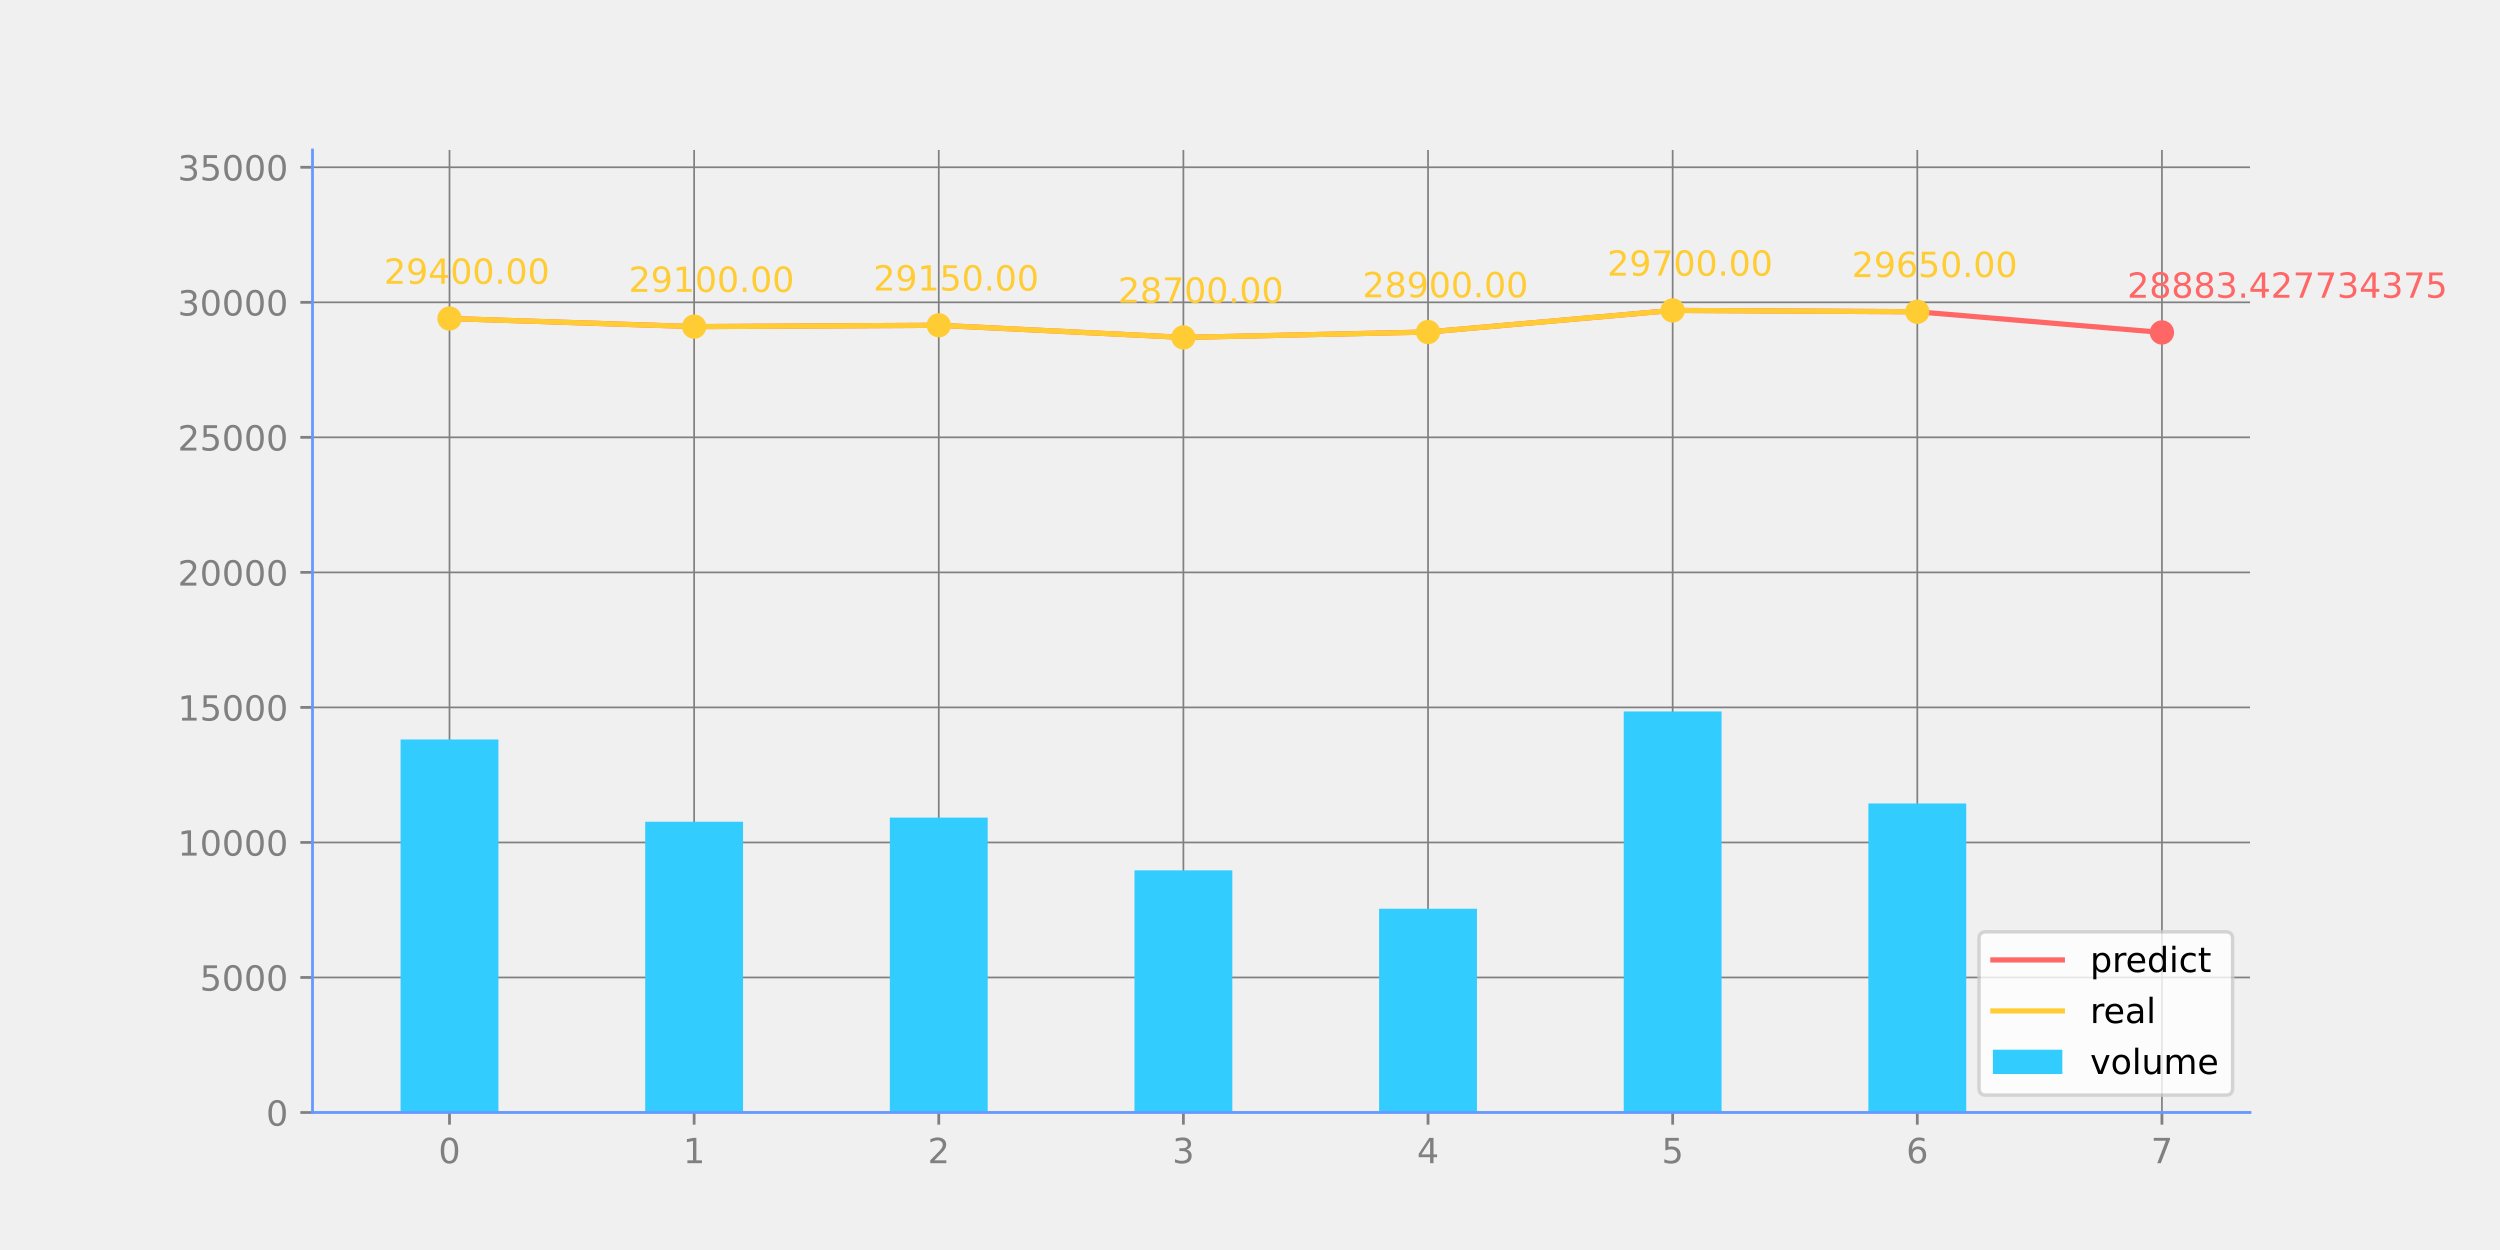
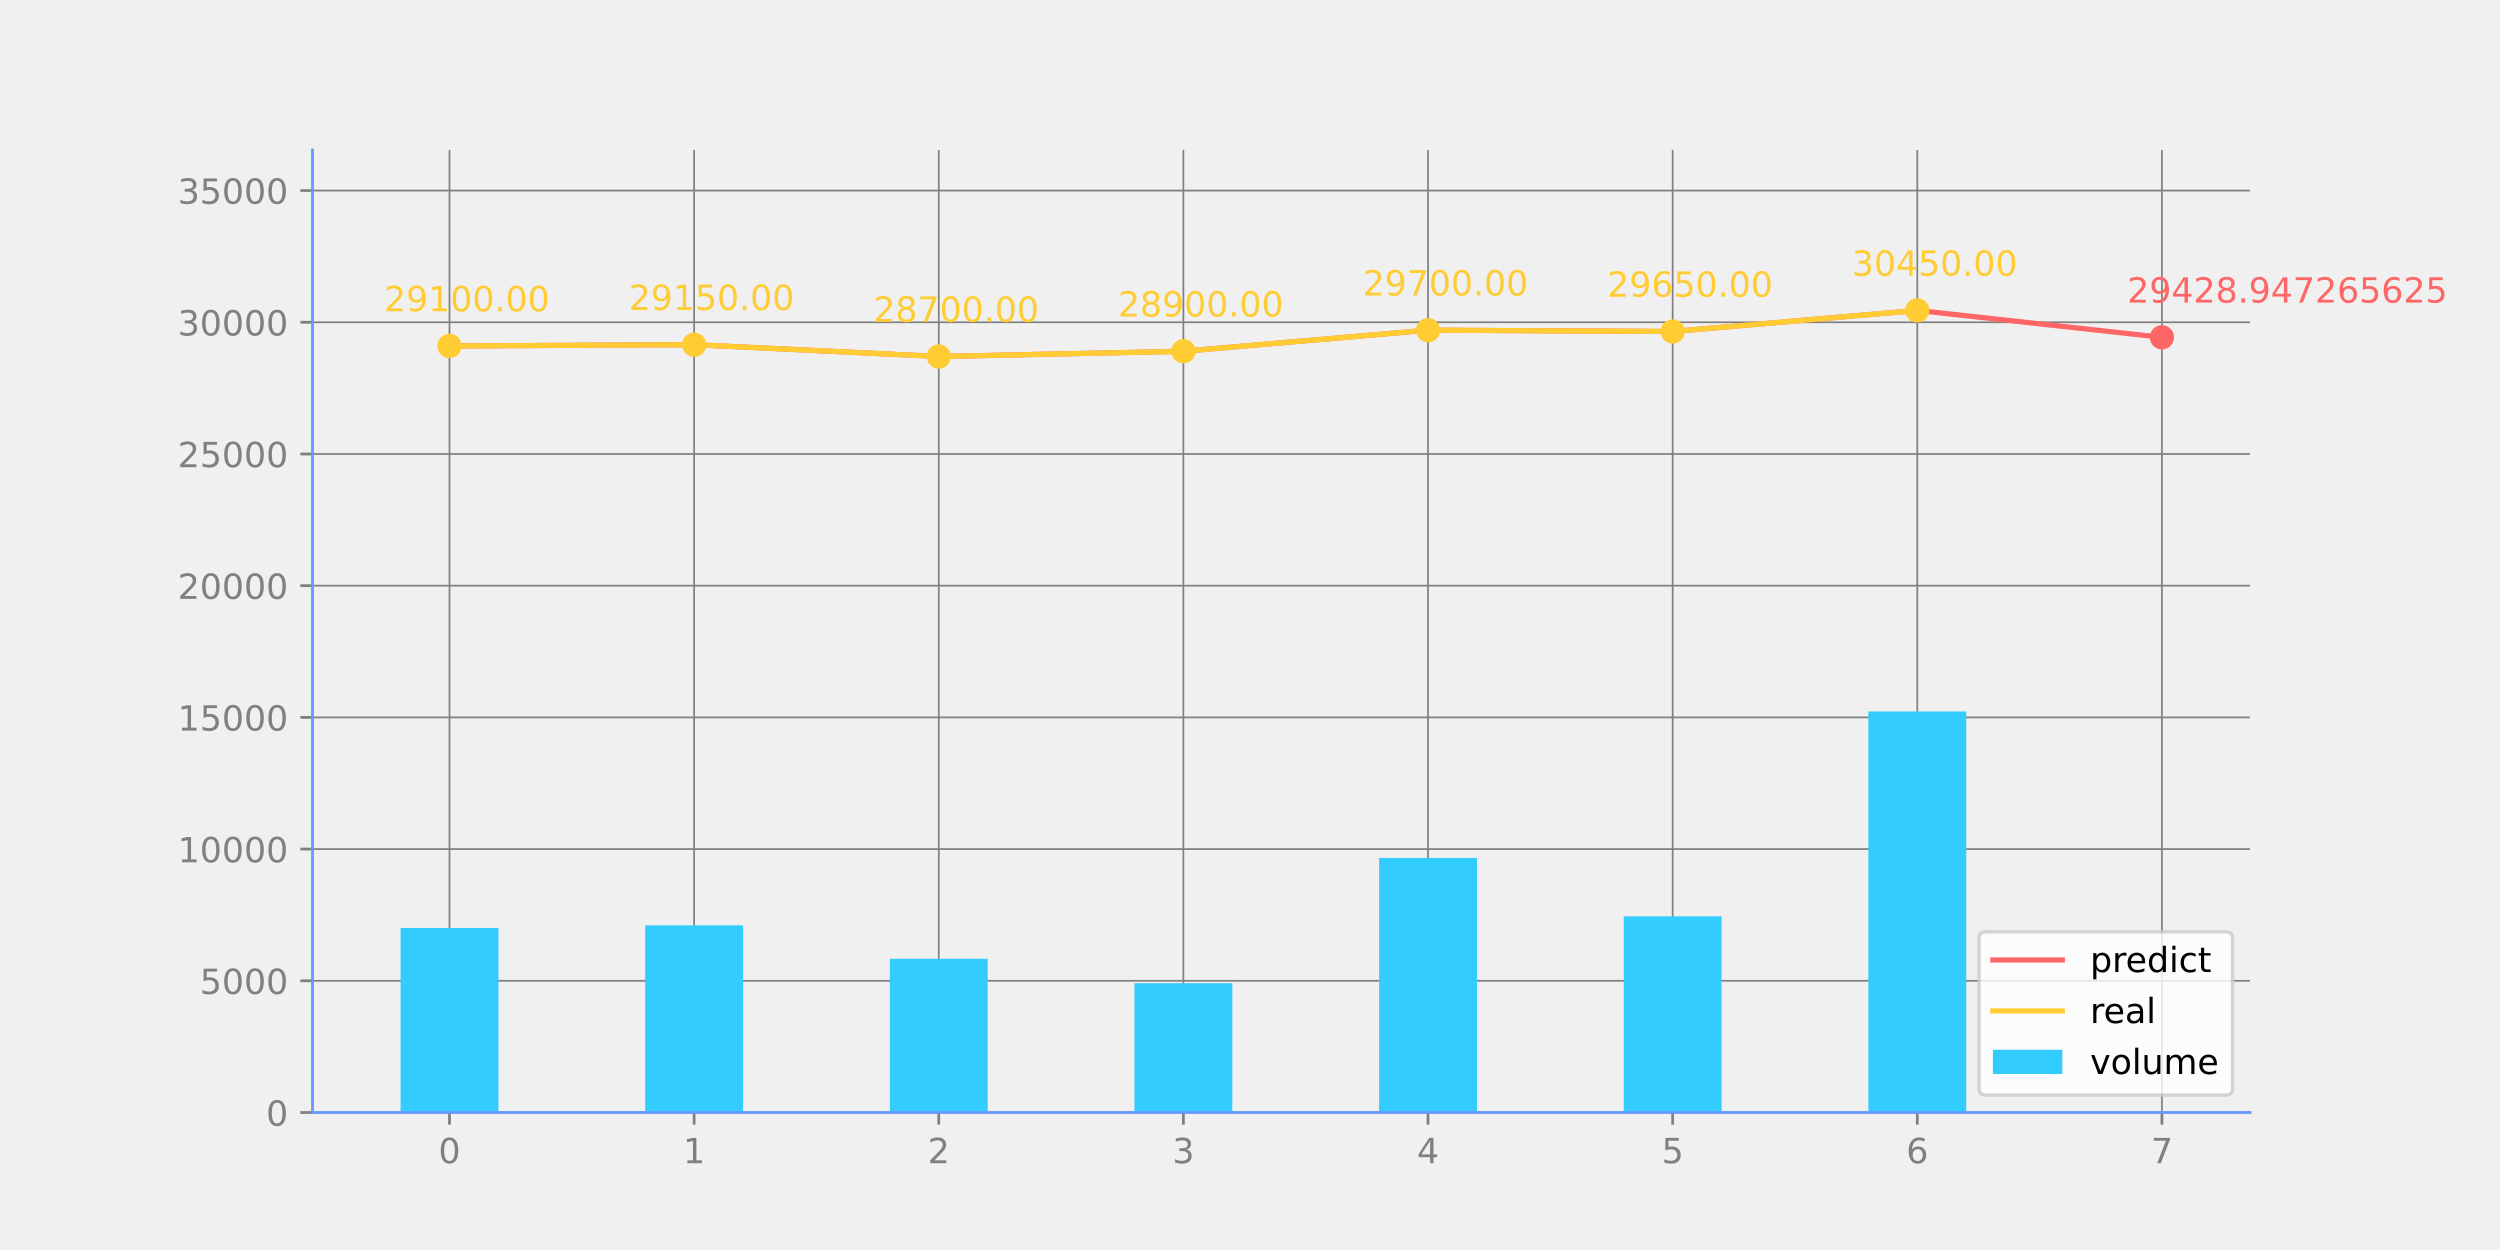
<svg xmlns="http://www.w3.org/2000/svg" xmlns:xlink="http://www.w3.org/1999/xlink" width="720pt" height="360pt" viewBox="0 0 720 360" version="1.1">
  <defs>
    <style type="text/css">*{stroke-linejoin: round; stroke-linecap: butt}</style>
  </defs>
  <g id="figure_1">
    <g id="patch_1">
      <path d="M 0 360  L 720 360  L 720 0  L 0 0  L 0 360  z " style="fill: none" />
    </g>
    <g id="axes_1">
      <g id="patch_2">
        <path d="M 90 320.4  L 648 320.4  L 648 43.2  L 90 43.2  L 90 320.4  z " style="fill: none" />
      </g>
      <g id="matplotlib.axis_1">
        <g id="xtick_1">
          <g id="line2d_1">
-             <path d="M 129.455 320.4  L 129.455 43.2  " clip-path="url(#pb9c24e5c4b)" style="fill: none; stroke: #808080; stroke-width: 0.5; stroke-linecap: square" />
+             <path d="M 129.455 320.4  L 129.455 43.2  " clip-path="url(#p529d325d0b)" style="fill: none; stroke: #808080; stroke-width: 0.5; stroke-linecap: square" />
          </g>
          <g id="line2d_2">
            <defs>
-               <path id="mbe46d0d489" d="M 0 0  L 0 3.5  " style="stroke: #808080; stroke-width: 0.8" />
+               <path id="m76a4ba7c9e" d="M 0 0  L 0 3.5  " style="stroke: #808080; stroke-width: 0.8" />
            </defs>
            <g>
-               <use xlink:href="#mbe46d0d489" x="129.455" y="320.4" style="fill: #808080; stroke: #808080; stroke-width: 0.8" />
+               <use xlink:href="#m76a4ba7c9e" x="129.455" y="320.4" style="fill: #808080; stroke: #808080; stroke-width: 0.8" />
            </g>
          </g>
          <g id="text_1">
            <g style="fill: #808080" transform="translate(126.2733 334.9984) scale(0.1 -0.1)">
              <defs>
                <path id="DejaVuSans-30" d="M 2034 4250  Q 1547 4250 1301 3770  Q 1056 3291 1056 2328  Q 1056 1369 1301 889  Q 1547 409 2034 409  Q 2525 409 2770 889  Q 3016 1369 3016 2328  Q 3016 3291 2770 3770  Q 2525 4250 2034 4250  z M 2034 4750  Q 2819 4750 3233 4129  Q 3647 3509 3647 2328  Q 3647 1150 3233 529  Q 2819 -91 2034 -91  Q 1250 -91 836 529  Q 422 1150 422 2328  Q 422 3509 836 4129  Q 1250 4750 2034 4750  z " transform="scale(0.015625)" />
              </defs>
              <use xlink:href="#DejaVuSans-30" />
            </g>
          </g>
        </g>
        <g id="xtick_2">
          <g id="line2d_3">
-             <path d="M 199.909 320.4  L 199.909 43.2  " clip-path="url(#pb9c24e5c4b)" style="fill: none; stroke: #808080; stroke-width: 0.5; stroke-linecap: square" />
+             <path d="M 199.909 320.4  L 199.909 43.2  " clip-path="url(#p529d325d0b)" style="fill: none; stroke: #808080; stroke-width: 0.5; stroke-linecap: square" />
          </g>
          <g id="line2d_4">
            <g>
-               <use xlink:href="#mbe46d0d489" x="199.909" y="320.4" style="fill: #808080; stroke: #808080; stroke-width: 0.8" />
+               <use xlink:href="#m76a4ba7c9e" x="199.909" y="320.4" style="fill: #808080; stroke: #808080; stroke-width: 0.8" />
            </g>
          </g>
          <g id="text_2">
            <g style="fill: #808080" transform="translate(196.7278 334.9984) scale(0.1 -0.1)">
              <defs>
                <path id="DejaVuSans-31" d="M 794 531  L 1825 531  L 1825 4091  L 703 3866  L 703 4441  L 1819 4666  L 2450 4666  L 2450 531  L 3481 531  L 3481 0  L 794 0  L 794 531  z " transform="scale(0.015625)" />
              </defs>
              <use xlink:href="#DejaVuSans-31" />
            </g>
          </g>
        </g>
        <g id="xtick_3">
          <g id="line2d_5">
-             <path d="M 270.364 320.4  L 270.364 43.2  " clip-path="url(#pb9c24e5c4b)" style="fill: none; stroke: #808080; stroke-width: 0.5; stroke-linecap: square" />
+             <path d="M 270.364 320.4  L 270.364 43.2  " clip-path="url(#p529d325d0b)" style="fill: none; stroke: #808080; stroke-width: 0.5; stroke-linecap: square" />
          </g>
          <g id="line2d_6">
            <g>
-               <use xlink:href="#mbe46d0d489" x="270.364" y="320.4" style="fill: #808080; stroke: #808080; stroke-width: 0.8" />
+               <use xlink:href="#m76a4ba7c9e" x="270.364" y="320.4" style="fill: #808080; stroke: #808080; stroke-width: 0.8" />
            </g>
          </g>
          <g id="text_3">
            <g style="fill: #808080" transform="translate(267.1824 334.9984) scale(0.1 -0.1)">
              <defs>
                <path id="DejaVuSans-32" d="M 1228 531  L 3431 531  L 3431 0  L 469 0  L 469 531  Q 828 903 1448 1529  Q 2069 2156 2228 2338  Q 2531 2678 2651 2914  Q 2772 3150 2772 3378  Q 2772 3750 2511 3984  Q 2250 4219 1831 4219  Q 1534 4219 1204 4116  Q 875 4013 500 3803  L 500 4441  Q 881 4594 1212 4672  Q 1544 4750 1819 4750  Q 2544 4750 2975 4387  Q 3406 4025 3406 3419  Q 3406 3131 3298 2873  Q 3191 2616 2906 2266  Q 2828 2175 2409 1742  Q 1991 1309 1228 531  z " transform="scale(0.015625)" />
              </defs>
              <use xlink:href="#DejaVuSans-32" />
            </g>
          </g>
        </g>
        <g id="xtick_4">
          <g id="line2d_7">
-             <path d="M 340.818 320.4  L 340.818 43.2  " clip-path="url(#pb9c24e5c4b)" style="fill: none; stroke: #808080; stroke-width: 0.5; stroke-linecap: square" />
+             <path d="M 340.818 320.4  L 340.818 43.2  " clip-path="url(#p529d325d0b)" style="fill: none; stroke: #808080; stroke-width: 0.5; stroke-linecap: square" />
          </g>
          <g id="line2d_8">
            <g>
-               <use xlink:href="#mbe46d0d489" x="340.818" y="320.4" style="fill: #808080; stroke: #808080; stroke-width: 0.8" />
+               <use xlink:href="#m76a4ba7c9e" x="340.818" y="320.4" style="fill: #808080; stroke: #808080; stroke-width: 0.8" />
            </g>
          </g>
          <g id="text_4">
            <g style="fill: #808080" transform="translate(337.6369 334.9984) scale(0.1 -0.1)">
              <defs>
                <path id="DejaVuSans-33" d="M 2597 2516  Q 3050 2419 3304 2112  Q 3559 1806 3559 1356  Q 3559 666 3084 287  Q 2609 -91 1734 -91  Q 1441 -91 1130 -33  Q 819 25 488 141  L 488 750  Q 750 597 1062 519  Q 1375 441 1716 441  Q 2309 441 2620 675  Q 2931 909 2931 1356  Q 2931 1769 2642 2001  Q 2353 2234 1838 2234  L 1294 2234  L 1294 2753  L 1863 2753  Q 2328 2753 2575 2939  Q 2822 3125 2822 3475  Q 2822 3834 2567 4026  Q 2313 4219 1838 4219  Q 1578 4219 1281 4162  Q 984 4106 628 3988  L 628 4550  Q 988 4650 1302 4700  Q 1616 4750 1894 4750  Q 2613 4750 3031 4423  Q 3450 4097 3450 3541  Q 3450 3153 3228 2886  Q 3006 2619 2597 2516  z " transform="scale(0.015625)" />
              </defs>
              <use xlink:href="#DejaVuSans-33" />
            </g>
          </g>
        </g>
        <g id="xtick_5">
          <g id="line2d_9">
-             <path d="M 411.273 320.4  L 411.273 43.2  " clip-path="url(#pb9c24e5c4b)" style="fill: none; stroke: #808080; stroke-width: 0.5; stroke-linecap: square" />
+             <path d="M 411.273 320.4  L 411.273 43.2  " clip-path="url(#p529d325d0b)" style="fill: none; stroke: #808080; stroke-width: 0.5; stroke-linecap: square" />
          </g>
          <g id="line2d_10">
            <g>
-               <use xlink:href="#mbe46d0d489" x="411.273" y="320.4" style="fill: #808080; stroke: #808080; stroke-width: 0.8" />
+               <use xlink:href="#m76a4ba7c9e" x="411.273" y="320.4" style="fill: #808080; stroke: #808080; stroke-width: 0.8" />
            </g>
          </g>
          <g id="text_5">
            <g style="fill: #808080" transform="translate(408.0915 334.9984) scale(0.1 -0.1)">
              <defs>
                <path id="DejaVuSans-34" d="M 2419 4116  L 825 1625  L 2419 1625  L 2419 4116  z M 2253 4666  L 3047 4666  L 3047 1625  L 3713 1625  L 3713 1100  L 3047 1100  L 3047 0  L 2419 0  L 2419 1100  L 313 1100  L 313 1709  L 2253 4666  z " transform="scale(0.015625)" />
              </defs>
              <use xlink:href="#DejaVuSans-34" />
            </g>
          </g>
        </g>
        <g id="xtick_6">
          <g id="line2d_11">
-             <path d="M 481.727 320.4  L 481.727 43.2  " clip-path="url(#pb9c24e5c4b)" style="fill: none; stroke: #808080; stroke-width: 0.5; stroke-linecap: square" />
+             <path d="M 481.727 320.4  L 481.727 43.2  " clip-path="url(#p529d325d0b)" style="fill: none; stroke: #808080; stroke-width: 0.5; stroke-linecap: square" />
          </g>
          <g id="line2d_12">
            <g>
-               <use xlink:href="#mbe46d0d489" x="481.727" y="320.4" style="fill: #808080; stroke: #808080; stroke-width: 0.8" />
+               <use xlink:href="#m76a4ba7c9e" x="481.727" y="320.4" style="fill: #808080; stroke: #808080; stroke-width: 0.8" />
            </g>
          </g>
          <g id="text_6">
            <g style="fill: #808080" transform="translate(478.546 334.9984) scale(0.1 -0.1)">
              <defs>
                <path id="DejaVuSans-35" d="M 691 4666  L 3169 4666  L 3169 4134  L 1269 4134  L 1269 2991  Q 1406 3038 1543 3061  Q 1681 3084 1819 3084  Q 2600 3084 3056 2656  Q 3513 2228 3513 1497  Q 3513 744 3044 326  Q 2575 -91 1722 -91  Q 1428 -91 1123 -41  Q 819 9 494 109  L 494 744  Q 775 591 1075 516  Q 1375 441 1709 441  Q 2250 441 2565 725  Q 2881 1009 2881 1497  Q 2881 1984 2565 2268  Q 2250 2553 1709 2553  Q 1456 2553 1204 2497  Q 953 2441 691 2322  L 691 4666  z " transform="scale(0.015625)" />
              </defs>
              <use xlink:href="#DejaVuSans-35" />
            </g>
          </g>
        </g>
        <g id="xtick_7">
          <g id="line2d_13">
-             <path d="M 552.182 320.4  L 552.182 43.2  " clip-path="url(#pb9c24e5c4b)" style="fill: none; stroke: #808080; stroke-width: 0.5; stroke-linecap: square" />
+             <path d="M 552.182 320.4  L 552.182 43.2  " clip-path="url(#p529d325d0b)" style="fill: none; stroke: #808080; stroke-width: 0.5; stroke-linecap: square" />
          </g>
          <g id="line2d_14">
            <g>
-               <use xlink:href="#mbe46d0d489" x="552.182" y="320.4" style="fill: #808080; stroke: #808080; stroke-width: 0.8" />
+               <use xlink:href="#m76a4ba7c9e" x="552.182" y="320.4" style="fill: #808080; stroke: #808080; stroke-width: 0.8" />
            </g>
          </g>
          <g id="text_7">
            <g style="fill: #808080" transform="translate(549.0006 334.9984) scale(0.1 -0.1)">
              <defs>
                <path id="DejaVuSans-36" d="M 2113 2584  Q 1688 2584 1439 2293  Q 1191 2003 1191 1497  Q 1191 994 1439 701  Q 1688 409 2113 409  Q 2538 409 2786 701  Q 3034 994 3034 1497  Q 3034 2003 2786 2293  Q 2538 2584 2113 2584  z M 3366 4563  L 3366 3988  Q 3128 4100 2886 4159  Q 2644 4219 2406 4219  Q 1781 4219 1451 3797  Q 1122 3375 1075 2522  Q 1259 2794 1537 2939  Q 1816 3084 2150 3084  Q 2853 3084 3261 2657  Q 3669 2231 3669 1497  Q 3669 778 3244 343  Q 2819 -91 2113 -91  Q 1303 -91 875 529  Q 447 1150 447 2328  Q 447 3434 972 4092  Q 1497 4750 2381 4750  Q 2619 4750 2861 4703  Q 3103 4656 3366 4563  z " transform="scale(0.015625)" />
              </defs>
              <use xlink:href="#DejaVuSans-36" />
            </g>
          </g>
        </g>
        <g id="xtick_8">
          <g id="line2d_15">
-             <path d="M 622.636 320.4  L 622.636 43.2  " clip-path="url(#pb9c24e5c4b)" style="fill: none; stroke: #808080; stroke-width: 0.5; stroke-linecap: square" />
+             <path d="M 622.636 320.4  L 622.636 43.2  " clip-path="url(#p529d325d0b)" style="fill: none; stroke: #808080; stroke-width: 0.5; stroke-linecap: square" />
          </g>
          <g id="line2d_16">
            <g>
-               <use xlink:href="#mbe46d0d489" x="622.636" y="320.4" style="fill: #808080; stroke: #808080; stroke-width: 0.8" />
+               <use xlink:href="#m76a4ba7c9e" x="622.636" y="320.4" style="fill: #808080; stroke: #808080; stroke-width: 0.8" />
            </g>
          </g>
          <g id="text_8">
            <g style="fill: #808080" transform="translate(619.4551 334.9984) scale(0.1 -0.1)">
              <defs>
                <path id="DejaVuSans-37" d="M 525 4666  L 3525 4666  L 3525 4397  L 1831 0  L 1172 0  L 2766 4134  L 525 4134  L 525 4666  z " transform="scale(0.015625)" />
              </defs>
              <use xlink:href="#DejaVuSans-37" />
            </g>
          </g>
        </g>
      </g>
      <g id="matplotlib.axis_2">
        <g id="ytick_1">
          <g id="line2d_17">
-             <path d="M 90 320.4  L 648 320.4  " clip-path="url(#pb9c24e5c4b)" style="fill: none; stroke: #808080; stroke-width: 0.5; stroke-linecap: square" />
+             <path d="M 90 320.4  L 648 320.4  " clip-path="url(#p529d325d0b)" style="fill: none; stroke: #808080; stroke-width: 0.5; stroke-linecap: square" />
          </g>
          <g id="line2d_18">
            <defs>
-               <path id="m64b6e3a0d7" d="M 0 0  L -3.5 0  " style="stroke: #808080; stroke-width: 0.8" />
+               <path id="m6b507ae7c0" d="M 0 0  L -3.5 0  " style="stroke: #808080; stroke-width: 0.8" />
            </defs>
            <g>
-               <use xlink:href="#m64b6e3a0d7" x="90" y="320.4" style="fill: #808080; stroke: #808080; stroke-width: 0.8" />
+               <use xlink:href="#m6b507ae7c0" x="90" y="320.4" style="fill: #808080; stroke: #808080; stroke-width: 0.8" />
            </g>
          </g>
          <g id="text_9">
            <g style="fill: #808080" transform="translate(76.6375 324.1992) scale(0.1 -0.1)">
              <use xlink:href="#DejaVuSans-30" />
            </g>
          </g>
        </g>
        <g id="ytick_2">
          <g id="line2d_19">
-             <path d="M 90 281.511  L 648 281.511  " clip-path="url(#pb9c24e5c4b)" style="fill: none; stroke: #808080; stroke-width: 0.5; stroke-linecap: square" />
+             <path d="M 90 282.469  L 648 282.469  " clip-path="url(#p529d325d0b)" style="fill: none; stroke: #808080; stroke-width: 0.5; stroke-linecap: square" />
          </g>
          <g id="line2d_20">
            <g>
-               <use xlink:href="#m64b6e3a0d7" x="90" y="281.511" style="fill: #808080; stroke: #808080; stroke-width: 0.8" />
+               <use xlink:href="#m6b507ae7c0" x="90" y="282.469" style="fill: #808080; stroke: #808080; stroke-width: 0.8" />
            </g>
          </g>
          <g id="text_10">
-             <g style="fill: #808080" transform="translate(57.55 285.3103) scale(0.1 -0.1)">
+             <g style="fill: #808080" transform="translate(57.55 286.2682) scale(0.1 -0.1)">
              <use xlink:href="#DejaVuSans-35" />
              <use xlink:href="#DejaVuSans-30" x="63.623" />
              <use xlink:href="#DejaVuSans-30" x="127.246" />
              <use xlink:href="#DejaVuSans-30" x="190.869" />
            </g>
          </g>
        </g>
        <g id="ytick_3">
          <g id="line2d_21">
-             <path d="M 90 242.622  L 648 242.622  " clip-path="url(#pb9c24e5c4b)" style="fill: none; stroke: #808080; stroke-width: 0.5; stroke-linecap: square" />
+             <path d="M 90 244.538  L 648 244.538  " clip-path="url(#p529d325d0b)" style="fill: none; stroke: #808080; stroke-width: 0.5; stroke-linecap: square" />
          </g>
          <g id="line2d_22">
            <g>
-               <use xlink:href="#m64b6e3a0d7" x="90" y="242.622" style="fill: #808080; stroke: #808080; stroke-width: 0.8" />
+               <use xlink:href="#m6b507ae7c0" x="90" y="244.538" style="fill: #808080; stroke: #808080; stroke-width: 0.8" />
            </g>
          </g>
          <g id="text_11">
-             <g style="fill: #808080" transform="translate(51.1875 246.4214) scale(0.1 -0.1)">
+             <g style="fill: #808080" transform="translate(51.1875 248.3372) scale(0.1 -0.1)">
              <use xlink:href="#DejaVuSans-31" />
              <use xlink:href="#DejaVuSans-30" x="63.623" />
              <use xlink:href="#DejaVuSans-30" x="127.246" />
              <use xlink:href="#DejaVuSans-30" x="190.869" />
              <use xlink:href="#DejaVuSans-30" x="254.492" />
            </g>
          </g>
        </g>
        <g id="ytick_4">
          <g id="line2d_23">
-             <path d="M 90 203.733  L 648 203.733  " clip-path="url(#pb9c24e5c4b)" style="fill: none; stroke: #808080; stroke-width: 0.5; stroke-linecap: square" />
+             <path d="M 90 206.607  L 648 206.607  " clip-path="url(#p529d325d0b)" style="fill: none; stroke: #808080; stroke-width: 0.5; stroke-linecap: square" />
          </g>
          <g id="line2d_24">
            <g>
-               <use xlink:href="#m64b6e3a0d7" x="90" y="203.733" style="fill: #808080; stroke: #808080; stroke-width: 0.8" />
+               <use xlink:href="#m6b507ae7c0" x="90" y="206.607" style="fill: #808080; stroke: #808080; stroke-width: 0.8" />
            </g>
          </g>
          <g id="text_12">
-             <g style="fill: #808080" transform="translate(51.1875 207.5326) scale(0.1 -0.1)">
+             <g style="fill: #808080" transform="translate(51.1875 210.4061) scale(0.1 -0.1)">
              <use xlink:href="#DejaVuSans-31" />
              <use xlink:href="#DejaVuSans-35" x="63.623" />
              <use xlink:href="#DejaVuSans-30" x="127.246" />
              <use xlink:href="#DejaVuSans-30" x="190.869" />
              <use xlink:href="#DejaVuSans-30" x="254.492" />
            </g>
          </g>
        </g>
        <g id="ytick_5">
          <g id="line2d_25">
-             <path d="M 90 164.844  L 648 164.844  " clip-path="url(#pb9c24e5c4b)" style="fill: none; stroke: #808080; stroke-width: 0.5; stroke-linecap: square" />
+             <path d="M 90 168.676  L 648 168.676  " clip-path="url(#p529d325d0b)" style="fill: none; stroke: #808080; stroke-width: 0.5; stroke-linecap: square" />
          </g>
          <g id="line2d_26">
            <g>
-               <use xlink:href="#m64b6e3a0d7" x="90" y="164.844" style="fill: #808080; stroke: #808080; stroke-width: 0.8" />
+               <use xlink:href="#m6b507ae7c0" x="90" y="168.676" style="fill: #808080; stroke: #808080; stroke-width: 0.8" />
            </g>
          </g>
          <g id="text_13">
-             <g style="fill: #808080" transform="translate(51.1875 168.6437) scale(0.1 -0.1)">
+             <g style="fill: #808080" transform="translate(51.1875 172.4751) scale(0.1 -0.1)">
              <use xlink:href="#DejaVuSans-32" />
              <use xlink:href="#DejaVuSans-30" x="63.623" />
              <use xlink:href="#DejaVuSans-30" x="127.246" />
              <use xlink:href="#DejaVuSans-30" x="190.869" />
              <use xlink:href="#DejaVuSans-30" x="254.492" />
            </g>
          </g>
        </g>
        <g id="ytick_6">
          <g id="line2d_27">
-             <path d="M 90 125.956  L 648 125.956  " clip-path="url(#pb9c24e5c4b)" style="fill: none; stroke: #808080; stroke-width: 0.5; stroke-linecap: square" />
+             <path d="M 90 130.745  L 648 130.745  " clip-path="url(#p529d325d0b)" style="fill: none; stroke: #808080; stroke-width: 0.5; stroke-linecap: square" />
          </g>
          <g id="line2d_28">
            <g>
-               <use xlink:href="#m64b6e3a0d7" x="90" y="125.956" style="fill: #808080; stroke: #808080; stroke-width: 0.8" />
+               <use xlink:href="#m6b507ae7c0" x="90" y="130.745" style="fill: #808080; stroke: #808080; stroke-width: 0.8" />
            </g>
          </g>
          <g id="text_14">
-             <g style="fill: #808080" transform="translate(51.1875 129.7548) scale(0.1 -0.1)">
+             <g style="fill: #808080" transform="translate(51.1875 134.544) scale(0.1 -0.1)">
              <use xlink:href="#DejaVuSans-32" />
              <use xlink:href="#DejaVuSans-35" x="63.623" />
              <use xlink:href="#DejaVuSans-30" x="127.246" />
              <use xlink:href="#DejaVuSans-30" x="190.869" />
              <use xlink:href="#DejaVuSans-30" x="254.492" />
            </g>
          </g>
        </g>
        <g id="ytick_7">
          <g id="line2d_29">
-             <path d="M 90 87.067  L 648 87.067  " clip-path="url(#pb9c24e5c4b)" style="fill: none; stroke: #808080; stroke-width: 0.5; stroke-linecap: square" />
+             <path d="M 90 92.814  L 648 92.814  " clip-path="url(#p529d325d0b)" style="fill: none; stroke: #808080; stroke-width: 0.5; stroke-linecap: square" />
          </g>
          <g id="line2d_30">
            <g>
-               <use xlink:href="#m64b6e3a0d7" x="90" y="87.067" style="fill: #808080; stroke: #808080; stroke-width: 0.8" />
+               <use xlink:href="#m6b507ae7c0" x="90" y="92.814" style="fill: #808080; stroke: #808080; stroke-width: 0.8" />
            </g>
          </g>
          <g id="text_15">
-             <g style="fill: #808080" transform="translate(51.1875 90.86589) scale(0.1 -0.1)">
+             <g style="fill: #808080" transform="translate(51.1875 96.61301) scale(0.1 -0.1)">
              <use xlink:href="#DejaVuSans-33" />
              <use xlink:href="#DejaVuSans-30" x="63.623" />
              <use xlink:href="#DejaVuSans-30" x="127.246" />
              <use xlink:href="#DejaVuSans-30" x="190.869" />
              <use xlink:href="#DejaVuSans-30" x="254.492" />
            </g>
          </g>
        </g>
        <g id="ytick_8">
          <g id="line2d_31">
-             <path d="M 90 48.178  L 648 48.178  " clip-path="url(#pb9c24e5c4b)" style="fill: none; stroke: #808080; stroke-width: 0.5; stroke-linecap: square" />
+             <path d="M 90 54.883  L 648 54.883  " clip-path="url(#p529d325d0b)" style="fill: none; stroke: #808080; stroke-width: 0.5; stroke-linecap: square" />
          </g>
          <g id="line2d_32">
            <g>
-               <use xlink:href="#m64b6e3a0d7" x="90" y="48.178" style="fill: #808080; stroke: #808080; stroke-width: 0.8" />
+               <use xlink:href="#m6b507ae7c0" x="90" y="54.883" style="fill: #808080; stroke: #808080; stroke-width: 0.8" />
            </g>
          </g>
          <g id="text_16">
-             <g style="fill: #808080" transform="translate(51.1875 51.977) scale(0.1 -0.1)">
+             <g style="fill: #808080" transform="translate(51.1875 58.68198) scale(0.1 -0.1)">
              <use xlink:href="#DejaVuSans-33" />
              <use xlink:href="#DejaVuSans-35" x="63.623" />
              <use xlink:href="#DejaVuSans-30" x="127.246" />
              <use xlink:href="#DejaVuSans-30" x="190.869" />
              <use xlink:href="#DejaVuSans-30" x="254.492" />
            </g>
          </g>
        </g>
      </g>
      <g id="line2d_33">
-         <path d="M 129.455 91.733  L 199.909 94.067  L 270.364 93.678  L 340.818 97.178  L 411.273 95.622  L 481.727 89.4  L 552.182 89.789  L 622.636 95.751  " clip-path="url(#pb9c24e5c4b)" style="fill: none; stroke: #ff6666; stroke-width: 1.5; stroke-linecap: square" />
+         <path d="M 129.455 99.641  L 199.909 99.262  L 270.364 102.676  L 340.818 101.159  L 411.273 95.09  L 481.727 95.469  L 552.182 89.4  L 622.636 97.146  " clip-path="url(#p529d325d0b)" style="fill: none; stroke: #ff6666; stroke-width: 1.5; stroke-linecap: square" />
      </g>
      <g id="line2d_34">
-         <path d="M 129.455 91.733  L 199.909 94.067  L 270.364 93.678  L 340.818 97.178  L 411.273 95.622  L 481.727 89.4  L 552.182 89.789  " clip-path="url(#pb9c24e5c4b)" style="fill: none; stroke: #ffcc33; stroke-width: 1.5; stroke-linecap: square" />
+         <path d="M 129.455 99.641  L 199.909 99.262  L 270.364 102.676  L 340.818 101.159  L 411.273 95.09  L 481.727 95.469  L 552.182 89.4  " clip-path="url(#p529d325d0b)" style="fill: none; stroke: #ffcc33; stroke-width: 1.5; stroke-linecap: square" />
      </g>
      <g id="patch_3">
-         <path d="M 115.364 320.4  L 143.545 320.4  L 143.545 212.968  L 115.364 212.968  z " clip-path="url(#pb9c24e5c4b)" style="fill: #33ccff" />
+         <path d="M 115.364 320.4  L 143.545 320.4  L 143.545 267.25  L 115.364 267.25  z " clip-path="url(#p529d325d0b)" style="fill: #33ccff" />
      </g>
      <g id="patch_4">
-         <path d="M 185.818 320.4  L 214 320.4  L 214 236.667  L 185.818 236.667  z " clip-path="url(#pb9c24e5c4b)" style="fill: #33ccff" />
+         <path d="M 185.818 320.4  L 214 320.4  L 214 266.489  L 185.818 266.489  z " clip-path="url(#p529d325d0b)" style="fill: #33ccff" />
      </g>
      <g id="patch_5">
-         <path d="M 256.273 320.4  L 284.455 320.4  L 284.455 235.468  L 256.273 235.468  z " clip-path="url(#pb9c24e5c4b)" style="fill: #33ccff" />
+         <path d="M 256.273 320.4  L 284.455 320.4  L 284.455 276.133  L 256.273 276.133  z " clip-path="url(#p529d325d0b)" style="fill: #33ccff" />
      </g>
      <g id="patch_6">
-         <path d="M 326.727 320.4  L 354.909 320.4  L 354.909 250.661  L 326.727 250.661  z " clip-path="url(#pb9c24e5c4b)" style="fill: #33ccff" />
+         <path d="M 326.727 320.4  L 354.909 320.4  L 354.909 283.153  L 326.727 283.153  z " clip-path="url(#p529d325d0b)" style="fill: #33ccff" />
      </g>
      <g id="patch_7">
-         <path d="M 397.182 320.4  L 425.364 320.4  L 425.364 261.72  L 397.182 261.72  z " clip-path="url(#pb9c24e5c4b)" style="fill: #33ccff" />
+         <path d="M 397.182 320.4  L 425.364 320.4  L 425.364 247.085  L 397.182 247.085  z " clip-path="url(#p529d325d0b)" style="fill: #33ccff" />
      </g>
      <g id="patch_8">
-         <path d="M 467.636 320.4  L 495.818 320.4  L 495.818 204.9  L 467.636 204.9  z " clip-path="url(#pb9c24e5c4b)" style="fill: #33ccff" />
+         <path d="M 467.636 320.4  L 495.818 320.4  L 495.818 263.909  L 467.636 263.909  z " clip-path="url(#p529d325d0b)" style="fill: #33ccff" />
      </g>
      <g id="patch_9">
-         <path d="M 538.091 320.4  L 566.273 320.4  L 566.273 231.404  L 538.091 231.404  z " clip-path="url(#pb9c24e5c4b)" style="fill: #33ccff" />
+         <path d="M 538.091 320.4  L 566.273 320.4  L 566.273 204.9  L 538.091 204.9  z " clip-path="url(#p529d325d0b)" style="fill: #33ccff" />
      </g>
      <g id="PathCollection_1">
        <defs>
-           <path id="m4af93378c9" d="M 0 3  C 0.796 3 1.559 2.684 2.121 2.121  C 2.684 1.559 3 0.796 3 0  C 3 -0.796 2.684 -1.559 2.121 -2.121  C 1.559 -2.684 0.796 -3 0 -3  C -0.796 -3 -1.559 -2.684 -2.121 -2.121  C -2.684 -1.559 -3 -0.796 -3 0  C -3 0.796 -2.684 1.559 -2.121 2.121  C -1.559 2.684 -0.796 3 0 3  z " style="stroke: #ffcc33" />
+           <path id="m582b1d18d4" d="M 0 3  C 0.796 3 1.559 2.684 2.121 2.121  C 2.684 1.559 3 0.796 3 0  C 3 -0.796 2.684 -1.559 2.121 -2.121  C 1.559 -2.684 0.796 -3 0 -3  C -0.796 -3 -1.559 -2.684 -2.121 -2.121  C -2.684 -1.559 -3 -0.796 -3 0  C -3 0.796 -2.684 1.559 -2.121 2.121  C -1.559 2.684 -0.796 3 0 3  z " style="stroke: #ffcc33" />
        </defs>
-         <g clip-path="url(#pb9c24e5c4b)">
-           <use xlink:href="#m4af93378c9" x="129.455" y="91.733" style="fill: #ffcc33; stroke: #ffcc33" />
-           <use xlink:href="#m4af93378c9" x="199.909" y="94.067" style="fill: #ffcc33; stroke: #ffcc33" />
-           <use xlink:href="#m4af93378c9" x="270.364" y="93.678" style="fill: #ffcc33; stroke: #ffcc33" />
-           <use xlink:href="#m4af93378c9" x="340.818" y="97.178" style="fill: #ffcc33; stroke: #ffcc33" />
-           <use xlink:href="#m4af93378c9" x="411.273" y="95.622" style="fill: #ffcc33; stroke: #ffcc33" />
-           <use xlink:href="#m4af93378c9" x="481.727" y="89.4" style="fill: #ffcc33; stroke: #ffcc33" />
-           <use xlink:href="#m4af93378c9" x="552.182" y="89.789" style="fill: #ffcc33; stroke: #ffcc33" />
+         <g clip-path="url(#p529d325d0b)">
+           <use xlink:href="#m582b1d18d4" x="129.455" y="99.641" style="fill: #ffcc33; stroke: #ffcc33" />
+           <use xlink:href="#m582b1d18d4" x="199.909" y="99.262" style="fill: #ffcc33; stroke: #ffcc33" />
+           <use xlink:href="#m582b1d18d4" x="270.364" y="102.676" style="fill: #ffcc33; stroke: #ffcc33" />
+           <use xlink:href="#m582b1d18d4" x="340.818" y="101.159" style="fill: #ffcc33; stroke: #ffcc33" />
+           <use xlink:href="#m582b1d18d4" x="411.273" y="95.09" style="fill: #ffcc33; stroke: #ffcc33" />
+           <use xlink:href="#m582b1d18d4" x="481.727" y="95.469" style="fill: #ffcc33; stroke: #ffcc33" />
+           <use xlink:href="#m582b1d18d4" x="552.182" y="89.4" style="fill: #ffcc33; stroke: #ffcc33" />
        </g>
      </g>
      <g id="text_17">
-         <g style="fill: #ffcc33" transform="translate(110.5967 81.73333) scale(0.1 -0.1)">
+         <g style="fill: #ffcc33" transform="translate(110.5967 89.64138) scale(0.1 -0.1)">
          <defs>
            <path id="DejaVuSans-39" d="M 703 97  L 703 672  Q 941 559 1184 500  Q 1428 441 1663 441  Q 2288 441 2617 861  Q 2947 1281 2994 2138  Q 2813 1869 2534 1725  Q 2256 1581 1919 1581  Q 1219 1581 811 2004  Q 403 2428 403 3163  Q 403 3881 828 4315  Q 1253 4750 1959 4750  Q 2769 4750 3195 4129  Q 3622 3509 3622 2328  Q 3622 1225 3098 567  Q 2575 -91 1691 -91  Q 1453 -91 1209 -44  Q 966 3 703 97  z M 1959 2075  Q 2384 2075 2632 2365  Q 2881 2656 2881 3163  Q 2881 3666 2632 3958  Q 2384 4250 1959 4250  Q 1534 4250 1286 3958  Q 1038 3666 1038 3163  Q 1038 2656 1286 2365  Q 1534 2075 1959 2075  z " transform="scale(0.015625)" />
            <path id="DejaVuSans-2e" d="M 684 794  L 1344 794  L 1344 0  L 684 0  L 684 794  z " transform="scale(0.015625)" />
          </defs>
          <use xlink:href="#DejaVuSans-32" />
          <use xlink:href="#DejaVuSans-39" x="63.623" />
-           <use xlink:href="#DejaVuSans-34" x="127.246" />
-           <use xlink:href="#DejaVuSans-30" x="190.869" />
-           <use xlink:href="#DejaVuSans-30" x="254.492" />
-           <use xlink:href="#DejaVuSans-2e" x="318.115" />
-           <use xlink:href="#DejaVuSans-30" x="349.902" />
-           <use xlink:href="#DejaVuSans-30" x="413.525" />
-         </g>
-       </g>
-       <g id="text_18">
-         <g style="fill: #ffcc33" transform="translate(181.0513 84.06667) scale(0.1 -0.1)">
-           <use xlink:href="#DejaVuSans-32" />
-           <use xlink:href="#DejaVuSans-39" x="63.623" />
          <use xlink:href="#DejaVuSans-31" x="127.246" />
          <use xlink:href="#DejaVuSans-30" x="190.869" />
          <use xlink:href="#DejaVuSans-30" x="254.492" />
          <use xlink:href="#DejaVuSans-2e" x="318.115" />
          <use xlink:href="#DejaVuSans-30" x="349.902" />
          <use xlink:href="#DejaVuSans-30" x="413.525" />
        </g>
      </g>
-       <g id="text_19">
-         <g style="fill: #ffcc33" transform="translate(251.5058 83.67778) scale(0.1 -0.1)">
+       <g id="text_18">
+         <g style="fill: #ffcc33" transform="translate(181.0513 89.26207) scale(0.1 -0.1)">
          <use xlink:href="#DejaVuSans-32" />
          <use xlink:href="#DejaVuSans-39" x="63.623" />
          <use xlink:href="#DejaVuSans-31" x="127.246" />
          <use xlink:href="#DejaVuSans-35" x="190.869" />
          <use xlink:href="#DejaVuSans-30" x="254.492" />
          <use xlink:href="#DejaVuSans-2e" x="318.115" />
          <use xlink:href="#DejaVuSans-30" x="349.902" />
          <use xlink:href="#DejaVuSans-30" x="413.525" />
        </g>
      </g>
-       <g id="text_20">
-         <g style="fill: #ffcc33" transform="translate(321.9604 87.17778) scale(0.1 -0.1)">
+       <g id="text_19">
+         <g style="fill: #ffcc33" transform="translate(251.5058 92.67586) scale(0.1 -0.1)">
          <defs>
            <path id="DejaVuSans-38" d="M 2034 2216  Q 1584 2216 1326 1975  Q 1069 1734 1069 1313  Q 1069 891 1326 650  Q 1584 409 2034 409  Q 2484 409 2743 651  Q 3003 894 3003 1313  Q 3003 1734 2745 1975  Q 2488 2216 2034 2216  z M 1403 2484  Q 997 2584 770 2862  Q 544 3141 544 3541  Q 544 4100 942 4425  Q 1341 4750 2034 4750  Q 2731 4750 3128 4425  Q 3525 4100 3525 3541  Q 3525 3141 3298 2862  Q 3072 2584 2669 2484  Q 3125 2378 3379 2068  Q 3634 1759 3634 1313  Q 3634 634 3220 271  Q 2806 -91 2034 -91  Q 1263 -91 848 271  Q 434 634 434 1313  Q 434 1759 690 2068  Q 947 2378 1403 2484  z M 1172 3481  Q 1172 3119 1398 2916  Q 1625 2713 2034 2713  Q 2441 2713 2670 2916  Q 2900 3119 2900 3481  Q 2900 3844 2670 4047  Q 2441 4250 2034 4250  Q 1625 4250 1398 4047  Q 1172 3844 1172 3481  z " transform="scale(0.015625)" />
          </defs>
          <use xlink:href="#DejaVuSans-32" />
          <use xlink:href="#DejaVuSans-38" x="63.623" />
          <use xlink:href="#DejaVuSans-37" x="127.246" />
          <use xlink:href="#DejaVuSans-30" x="190.869" />
          <use xlink:href="#DejaVuSans-30" x="254.492" />
          <use xlink:href="#DejaVuSans-2e" x="318.115" />
          <use xlink:href="#DejaVuSans-30" x="349.902" />
          <use xlink:href="#DejaVuSans-30" x="413.525" />
        </g>
      </g>
-       <g id="text_21">
-         <g style="fill: #ffcc33" transform="translate(392.4149 85.62222) scale(0.1 -0.1)">
+       <g id="text_20">
+         <g style="fill: #ffcc33" transform="translate(321.9604 91.15862) scale(0.1 -0.1)">
          <use xlink:href="#DejaVuSans-32" />
          <use xlink:href="#DejaVuSans-38" x="63.623" />
          <use xlink:href="#DejaVuSans-39" x="127.246" />
          <use xlink:href="#DejaVuSans-30" x="190.869" />
          <use xlink:href="#DejaVuSans-30" x="254.492" />
          <use xlink:href="#DejaVuSans-2e" x="318.115" />
          <use xlink:href="#DejaVuSans-30" x="349.902" />
          <use xlink:href="#DejaVuSans-30" x="413.525" />
        </g>
      </g>
-       <g id="text_22">
-         <g style="fill: #ffcc33" transform="translate(462.8695 79.4) scale(0.1 -0.1)">
+       <g id="text_21">
+         <g style="fill: #ffcc33" transform="translate(392.4149 85.08965) scale(0.1 -0.1)">
          <use xlink:href="#DejaVuSans-32" />
          <use xlink:href="#DejaVuSans-39" x="63.623" />
          <use xlink:href="#DejaVuSans-37" x="127.246" />
          <use xlink:href="#DejaVuSans-30" x="190.869" />
          <use xlink:href="#DejaVuSans-30" x="254.492" />
          <use xlink:href="#DejaVuSans-2e" x="318.115" />
          <use xlink:href="#DejaVuSans-30" x="349.902" />
          <use xlink:href="#DejaVuSans-30" x="413.525" />
        </g>
      </g>
-       <g id="text_23">
-         <g style="fill: #ffcc33" transform="translate(533.324 79.78889) scale(0.1 -0.1)">
+       <g id="text_22">
+         <g style="fill: #ffcc33" transform="translate(462.8695 85.46897) scale(0.1 -0.1)">
          <use xlink:href="#DejaVuSans-32" />
          <use xlink:href="#DejaVuSans-39" x="63.623" />
          <use xlink:href="#DejaVuSans-36" x="127.246" />
          <use xlink:href="#DejaVuSans-35" x="190.869" />
          <use xlink:href="#DejaVuSans-30" x="254.492" />
          <use xlink:href="#DejaVuSans-2e" x="318.115" />
          <use xlink:href="#DejaVuSans-30" x="349.902" />
          <use xlink:href="#DejaVuSans-30" x="413.525" />
        </g>
      </g>
+       <g id="text_23">
+         <g style="fill: #ffcc33" transform="translate(533.324 79.4) scale(0.1 -0.1)">
+           <use xlink:href="#DejaVuSans-33" />
+           <use xlink:href="#DejaVuSans-30" x="63.623" />
+           <use xlink:href="#DejaVuSans-34" x="127.246" />
+           <use xlink:href="#DejaVuSans-35" x="190.869" />
+           <use xlink:href="#DejaVuSans-30" x="254.492" />
+           <use xlink:href="#DejaVuSans-2e" x="318.115" />
+           <use xlink:href="#DejaVuSans-30" x="349.902" />
+           <use xlink:href="#DejaVuSans-30" x="413.525" />
+         </g>
+       </g>
      <g id="PathCollection_2">
        <defs>
-           <path id="mdbb943cf7f" d="M 0 3  C 0.796 3 1.559 2.684 2.121 2.121  C 2.684 1.559 3 0.796 3 0  C 3 -0.796 2.684 -1.559 2.121 -2.121  C 1.559 -2.684 0.796 -3 0 -3  C -0.796 -3 -1.559 -2.684 -2.121 -2.121  C -2.684 -1.559 -3 -0.796 -3 0  C -3 0.796 -2.684 1.559 -2.121 2.121  C -1.559 2.684 -0.796 3 0 3  z " style="stroke: #ff6666" />
+           <path id="m70eccd070f" d="M 0 3  C 0.796 3 1.559 2.684 2.121 2.121  C 2.684 1.559 3 0.796 3 0  C 3 -0.796 2.684 -1.559 2.121 -2.121  C 1.559 -2.684 0.796 -3 0 -3  C -0.796 -3 -1.559 -2.684 -2.121 -2.121  C -2.684 -1.559 -3 -0.796 -3 0  C -3 0.796 -2.684 1.559 -2.121 2.121  C -1.559 2.684 -0.796 3 0 3  z " style="stroke: #ff6666" />
        </defs>
-         <g clip-path="url(#pb9c24e5c4b)">
-           <use xlink:href="#mdbb943cf7f" x="622.636" y="95.751" style="fill: #ff6666; stroke: #ff6666" />
+         <g clip-path="url(#p529d325d0b)">
+           <use xlink:href="#m70eccd070f" x="622.636" y="97.146" style="fill: #ff6666; stroke: #ff6666" />
        </g>
      </g>
      <g id="text_24">
-         <g style="fill: #ff6666" transform="translate(612.6364 85.75112) scale(0.1 -0.1)">
-           <use xlink:href="#DejaVuSans-32" />
-           <use xlink:href="#DejaVuSans-38" x="63.623" />
-           <use xlink:href="#DejaVuSans-38" x="127.246" />
-           <use xlink:href="#DejaVuSans-38" x="190.869" />
-           <use xlink:href="#DejaVuSans-33" x="254.492" />
-           <use xlink:href="#DejaVuSans-2e" x="318.115" />
-           <use xlink:href="#DejaVuSans-34" x="349.902" />
-           <use xlink:href="#DejaVuSans-32" x="413.525" />
+         <g style="fill: #ff6666" transform="translate(612.6364 87.14592) scale(0.1 -0.1)">
+           <use xlink:href="#DejaVuSans-32" />
+           <use xlink:href="#DejaVuSans-39" x="63.623" />
+           <use xlink:href="#DejaVuSans-34" x="127.246" />
+           <use xlink:href="#DejaVuSans-32" x="190.869" />
+           <use xlink:href="#DejaVuSans-38" x="254.492" />
+           <use xlink:href="#DejaVuSans-2e" x="318.115" />
+           <use xlink:href="#DejaVuSans-39" x="349.902" />
+           <use xlink:href="#DejaVuSans-34" x="413.525" />
          <use xlink:href="#DejaVuSans-37" x="477.148" />
-           <use xlink:href="#DejaVuSans-37" x="540.771" />
-           <use xlink:href="#DejaVuSans-33" x="604.395" />
-           <use xlink:href="#DejaVuSans-34" x="668.018" />
-           <use xlink:href="#DejaVuSans-33" x="731.641" />
-           <use xlink:href="#DejaVuSans-37" x="795.264" />
+           <use xlink:href="#DejaVuSans-32" x="540.771" />
+           <use xlink:href="#DejaVuSans-36" x="604.395" />
+           <use xlink:href="#DejaVuSans-35" x="668.018" />
+           <use xlink:href="#DejaVuSans-36" x="731.641" />
+           <use xlink:href="#DejaVuSans-32" x="795.264" />
          <use xlink:href="#DejaVuSans-35" x="858.887" />
        </g>
      </g>
      <g id="patch_10">
        <path d="M 90 320.4  L 90 43.2  " style="fill: none; stroke: #6699ff; stroke-width: 0.8; stroke-linejoin: miter; stroke-linecap: square" />
      </g>
      <g id="patch_11">
        <path d="M 90 320.4  L 648 320.4  " style="fill: none; stroke: #6699ff; stroke-width: 0.8; stroke-linejoin: miter; stroke-linecap: square" />
      </g>
      <g id="legend_1">
        <g id="patch_12">
          <path d="M 571.953 315.4  L 641 315.4  Q 643 315.4 643 313.4  L 643 270.366  Q 643 268.366 641 268.366  L 571.953 268.366  Q 569.953 268.366 569.953 270.366  L 569.953 313.4  Q 569.953 315.4 571.953 315.4  z " style="fill: #ffffff; opacity: 0.8; stroke: #cccccc; stroke-linejoin: miter" />
        </g>
        <g id="line2d_35">
          <path d="M 573.953 276.464  L 583.953 276.464  L 593.953 276.464  " style="fill: none; stroke: #ff6666; stroke-width: 1.5; stroke-linecap: square" />
        </g>
        <g id="text_25">
          <g transform="translate(601.9531 279.9641) scale(0.1 -0.1)">
            <defs>
              <path id="DejaVuSans-70" d="M 1159 525  L 1159 -1331  L 581 -1331  L 581 3500  L 1159 3500  L 1159 2969  Q 1341 3281 1617 3432  Q 1894 3584 2278 3584  Q 2916 3584 3314 3078  Q 3713 2572 3713 1747  Q 3713 922 3314 415  Q 2916 -91 2278 -91  Q 1894 -91 1617 61  Q 1341 213 1159 525  z M 3116 1747  Q 3116 2381 2855 2742  Q 2594 3103 2138 3103  Q 1681 3103 1420 2742  Q 1159 2381 1159 1747  Q 1159 1113 1420 752  Q 1681 391 2138 391  Q 2594 391 2855 752  Q 3116 1113 3116 1747  z " transform="scale(0.015625)" />
              <path id="DejaVuSans-72" d="M 2631 2963  Q 2534 3019 2420 3045  Q 2306 3072 2169 3072  Q 1681 3072 1420 2755  Q 1159 2438 1159 1844  L 1159 0  L 581 0  L 581 3500  L 1159 3500  L 1159 2956  Q 1341 3275 1631 3429  Q 1922 3584 2338 3584  Q 2397 3584 2469 3576  Q 2541 3569 2628 3553  L 2631 2963  z " transform="scale(0.015625)" />
              <path id="DejaVuSans-65" d="M 3597 1894  L 3597 1613  L 953 1613  Q 991 1019 1311 708  Q 1631 397 2203 397  Q 2534 397 2845 478  Q 3156 559 3463 722  L 3463 178  Q 3153 47 2828 -22  Q 2503 -91 2169 -91  Q 1331 -91 842 396  Q 353 884 353 1716  Q 353 2575 817 3079  Q 1281 3584 2069 3584  Q 2775 3584 3186 3129  Q 3597 2675 3597 1894  z M 3022 2063  Q 3016 2534 2758 2815  Q 2500 3097 2075 3097  Q 1594 3097 1305 2825  Q 1016 2553 972 2059  L 3022 2063  z " transform="scale(0.015625)" />
              <path id="DejaVuSans-64" d="M 2906 2969  L 2906 4863  L 3481 4863  L 3481 0  L 2906 0  L 2906 525  Q 2725 213 2448 61  Q 2172 -91 1784 -91  Q 1150 -91 751 415  Q 353 922 353 1747  Q 353 2572 751 3078  Q 1150 3584 1784 3584  Q 2172 3584 2448 3432  Q 2725 3281 2906 2969  z M 947 1747  Q 947 1113 1208 752  Q 1469 391 1925 391  Q 2381 391 2643 752  Q 2906 1113 2906 1747  Q 2906 2381 2643 2742  Q 2381 3103 1925 3103  Q 1469 3103 1208 2742  Q 947 2381 947 1747  z " transform="scale(0.015625)" />
              <path id="DejaVuSans-69" d="M 603 3500  L 1178 3500  L 1178 0  L 603 0  L 603 3500  z M 603 4863  L 1178 4863  L 1178 4134  L 603 4134  L 603 4863  z " transform="scale(0.015625)" />
              <path id="DejaVuSans-63" d="M 3122 3366  L 3122 2828  Q 2878 2963 2633 3030  Q 2388 3097 2138 3097  Q 1578 3097 1268 2742  Q 959 2388 959 1747  Q 959 1106 1268 751  Q 1578 397 2138 397  Q 2388 397 2633 464  Q 2878 531 3122 666  L 3122 134  Q 2881 22 2623 -34  Q 2366 -91 2075 -91  Q 1284 -91 818 406  Q 353 903 353 1747  Q 353 2603 823 3093  Q 1294 3584 2113 3584  Q 2378 3584 2631 3529  Q 2884 3475 3122 3366  z " transform="scale(0.015625)" />
              <path id="DejaVuSans-74" d="M 1172 4494  L 1172 3500  L 2356 3500  L 2356 3053  L 1172 3053  L 1172 1153  Q 1172 725 1289 603  Q 1406 481 1766 481  L 2356 481  L 2356 0  L 1766 0  Q 1100 0 847 248  Q 594 497 594 1153  L 594 3053  L 172 3053  L 172 3500  L 594 3500  L 594 4494  L 1172 4494  z " transform="scale(0.015625)" />
            </defs>
            <use xlink:href="#DejaVuSans-70" />
            <use xlink:href="#DejaVuSans-72" x="63.477" />
            <use xlink:href="#DejaVuSans-65" x="102.34" />
            <use xlink:href="#DejaVuSans-64" x="163.863" />
            <use xlink:href="#DejaVuSans-69" x="227.34" />
            <use xlink:href="#DejaVuSans-63" x="255.123" />
            <use xlink:href="#DejaVuSans-74" x="310.104" />
          </g>
        </g>
        <g id="line2d_36">
          <path d="M 573.953 291.142  L 583.953 291.142  L 593.953 291.142  " style="fill: none; stroke: #ffcc33; stroke-width: 1.5; stroke-linecap: square" />
        </g>
        <g id="text_26">
          <g transform="translate(601.9531 294.6422) scale(0.1 -0.1)">
            <defs>
              <path id="DejaVuSans-61" d="M 2194 1759  Q 1497 1759 1228 1600  Q 959 1441 959 1056  Q 959 750 1161 570  Q 1363 391 1709 391  Q 2188 391 2477 730  Q 2766 1069 2766 1631  L 2766 1759  L 2194 1759  z M 3341 1997  L 3341 0  L 2766 0  L 2766 531  Q 2569 213 2275 61  Q 1981 -91 1556 -91  Q 1019 -91 701 211  Q 384 513 384 1019  Q 384 1609 779 1909  Q 1175 2209 1959 2209  L 2766 2209  L 2766 2266  Q 2766 2663 2505 2880  Q 2244 3097 1772 3097  Q 1472 3097 1187 3025  Q 903 2953 641 2809  L 641 3341  Q 956 3463 1253 3523  Q 1550 3584 1831 3584  Q 2591 3584 2966 3190  Q 3341 2797 3341 1997  z " transform="scale(0.015625)" />
              <path id="DejaVuSans-6c" d="M 603 4863  L 1178 4863  L 1178 0  L 603 0  L 603 4863  z " transform="scale(0.015625)" />
            </defs>
            <use xlink:href="#DejaVuSans-72" />
            <use xlink:href="#DejaVuSans-65" x="38.863" />
            <use xlink:href="#DejaVuSans-61" x="100.387" />
            <use xlink:href="#DejaVuSans-6c" x="161.666" />
          </g>
        </g>
        <g id="patch_13">
          <path d="M 573.953 309.32  L 593.953 309.32  L 593.953 302.32  L 573.953 302.32  z " style="fill: #33ccff" />
        </g>
        <g id="text_27">
          <g transform="translate(601.9531 309.3203) scale(0.1 -0.1)">
            <defs>
              <path id="DejaVuSans-76" d="M 191 3500  L 800 3500  L 1894 563  L 2988 3500  L 3597 3500  L 2284 0  L 1503 0  L 191 3500  z " transform="scale(0.015625)" />
              <path id="DejaVuSans-6f" d="M 1959 3097  Q 1497 3097 1228 2736  Q 959 2375 959 1747  Q 959 1119 1226 758  Q 1494 397 1959 397  Q 2419 397 2687 759  Q 2956 1122 2956 1747  Q 2956 2369 2687 2733  Q 2419 3097 1959 3097  z M 1959 3584  Q 2709 3584 3137 3096  Q 3566 2609 3566 1747  Q 3566 888 3137 398  Q 2709 -91 1959 -91  Q 1206 -91 779 398  Q 353 888 353 1747  Q 353 2609 779 3096  Q 1206 3584 1959 3584  z " transform="scale(0.015625)" />
              <path id="DejaVuSans-75" d="M 544 1381  L 544 3500  L 1119 3500  L 1119 1403  Q 1119 906 1312 657  Q 1506 409 1894 409  Q 2359 409 2629 706  Q 2900 1003 2900 1516  L 2900 3500  L 3475 3500  L 3475 0  L 2900 0  L 2900 538  Q 2691 219 2414 64  Q 2138 -91 1772 -91  Q 1169 -91 856 284  Q 544 659 544 1381  z M 1991 3584  L 1991 3584  z " transform="scale(0.015625)" />
              <path id="DejaVuSans-6d" d="M 3328 2828  Q 3544 3216 3844 3400  Q 4144 3584 4550 3584  Q 5097 3584 5394 3201  Q 5691 2819 5691 2113  L 5691 0  L 5113 0  L 5113 2094  Q 5113 2597 4934 2840  Q 4756 3084 4391 3084  Q 3944 3084 3684 2787  Q 3425 2491 3425 1978  L 3425 0  L 2847 0  L 2847 2094  Q 2847 2600 2669 2842  Q 2491 3084 2119 3084  Q 1678 3084 1418 2786  Q 1159 2488 1159 1978  L 1159 0  L 581 0  L 581 3500  L 1159 3500  L 1159 2956  Q 1356 3278 1631 3431  Q 1906 3584 2284 3584  Q 2666 3584 2933 3390  Q 3200 3197 3328 2828  z " transform="scale(0.015625)" />
            </defs>
            <use xlink:href="#DejaVuSans-76" />
            <use xlink:href="#DejaVuSans-6f" x="59.18" />
            <use xlink:href="#DejaVuSans-6c" x="120.361" />
            <use xlink:href="#DejaVuSans-75" x="148.145" />
            <use xlink:href="#DejaVuSans-6d" x="211.523" />
            <use xlink:href="#DejaVuSans-65" x="308.936" />
          </g>
        </g>
      </g>
    </g>
  </g>
  <defs>
-     <clipPath id="pb9c24e5c4b">
+     <clipPath id="p529d325d0b">
      <rect x="90" y="43.2" width="558" height="277.2" />
    </clipPath>
  </defs>
</svg>
